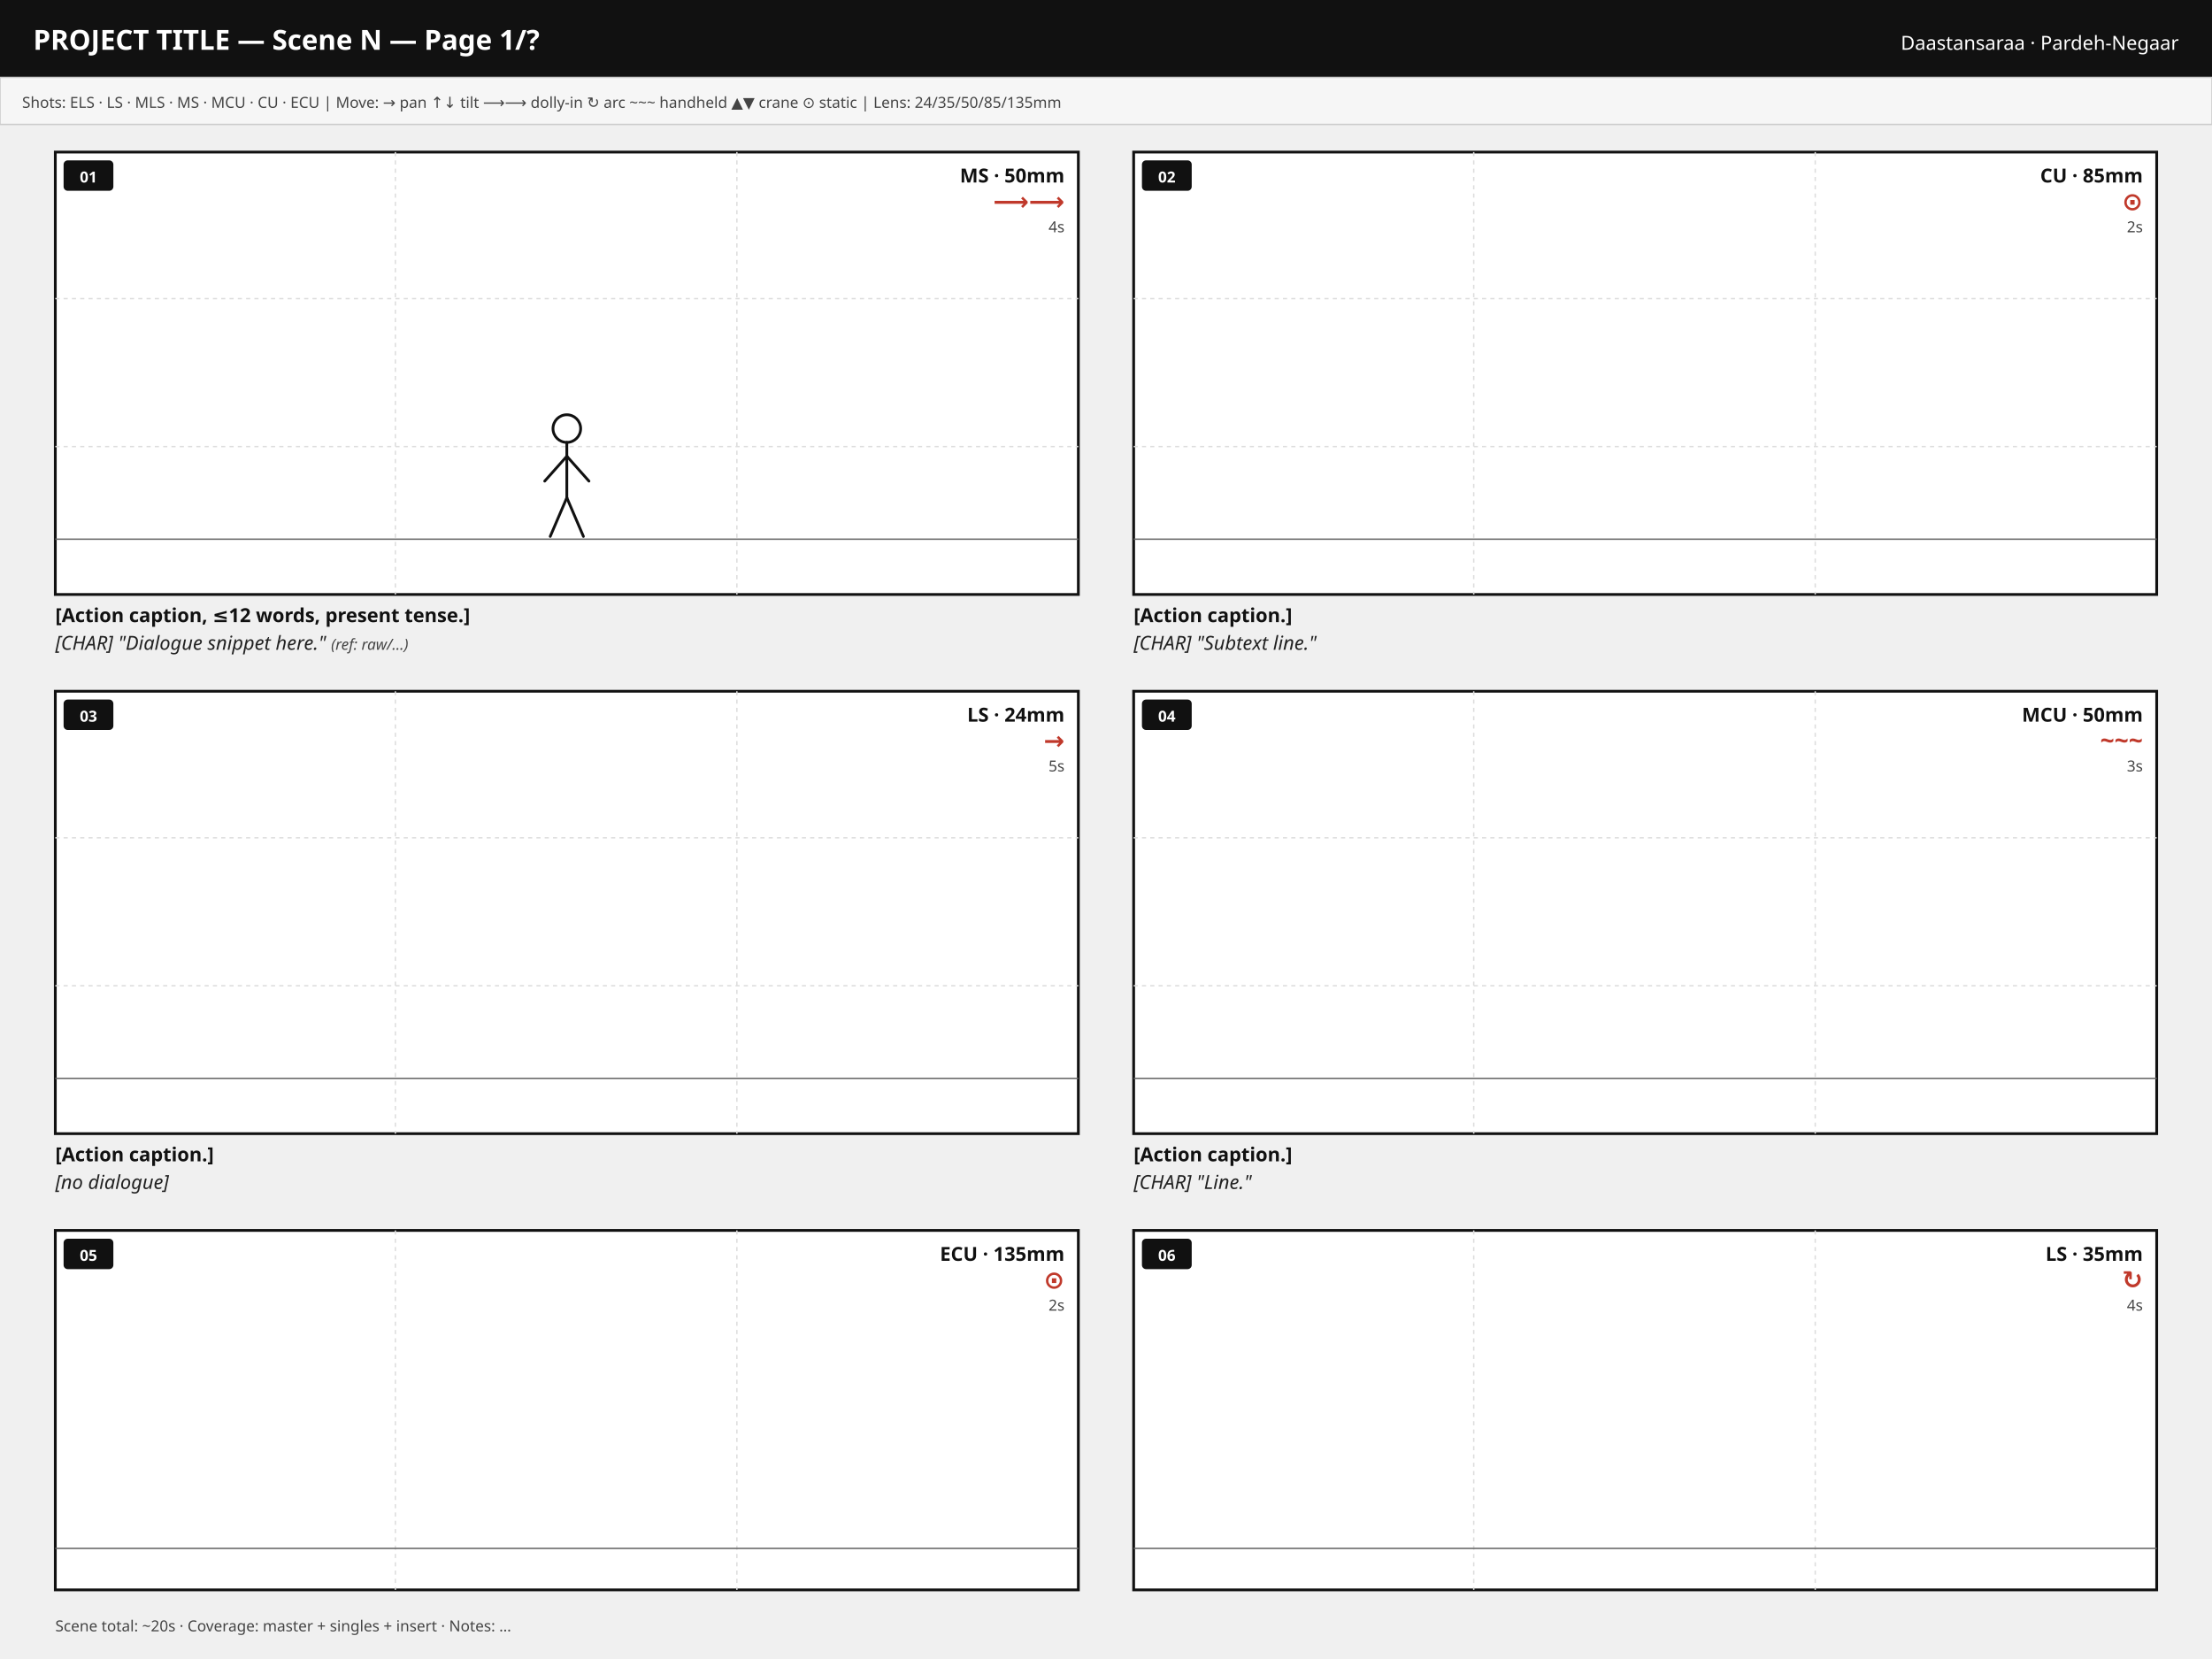
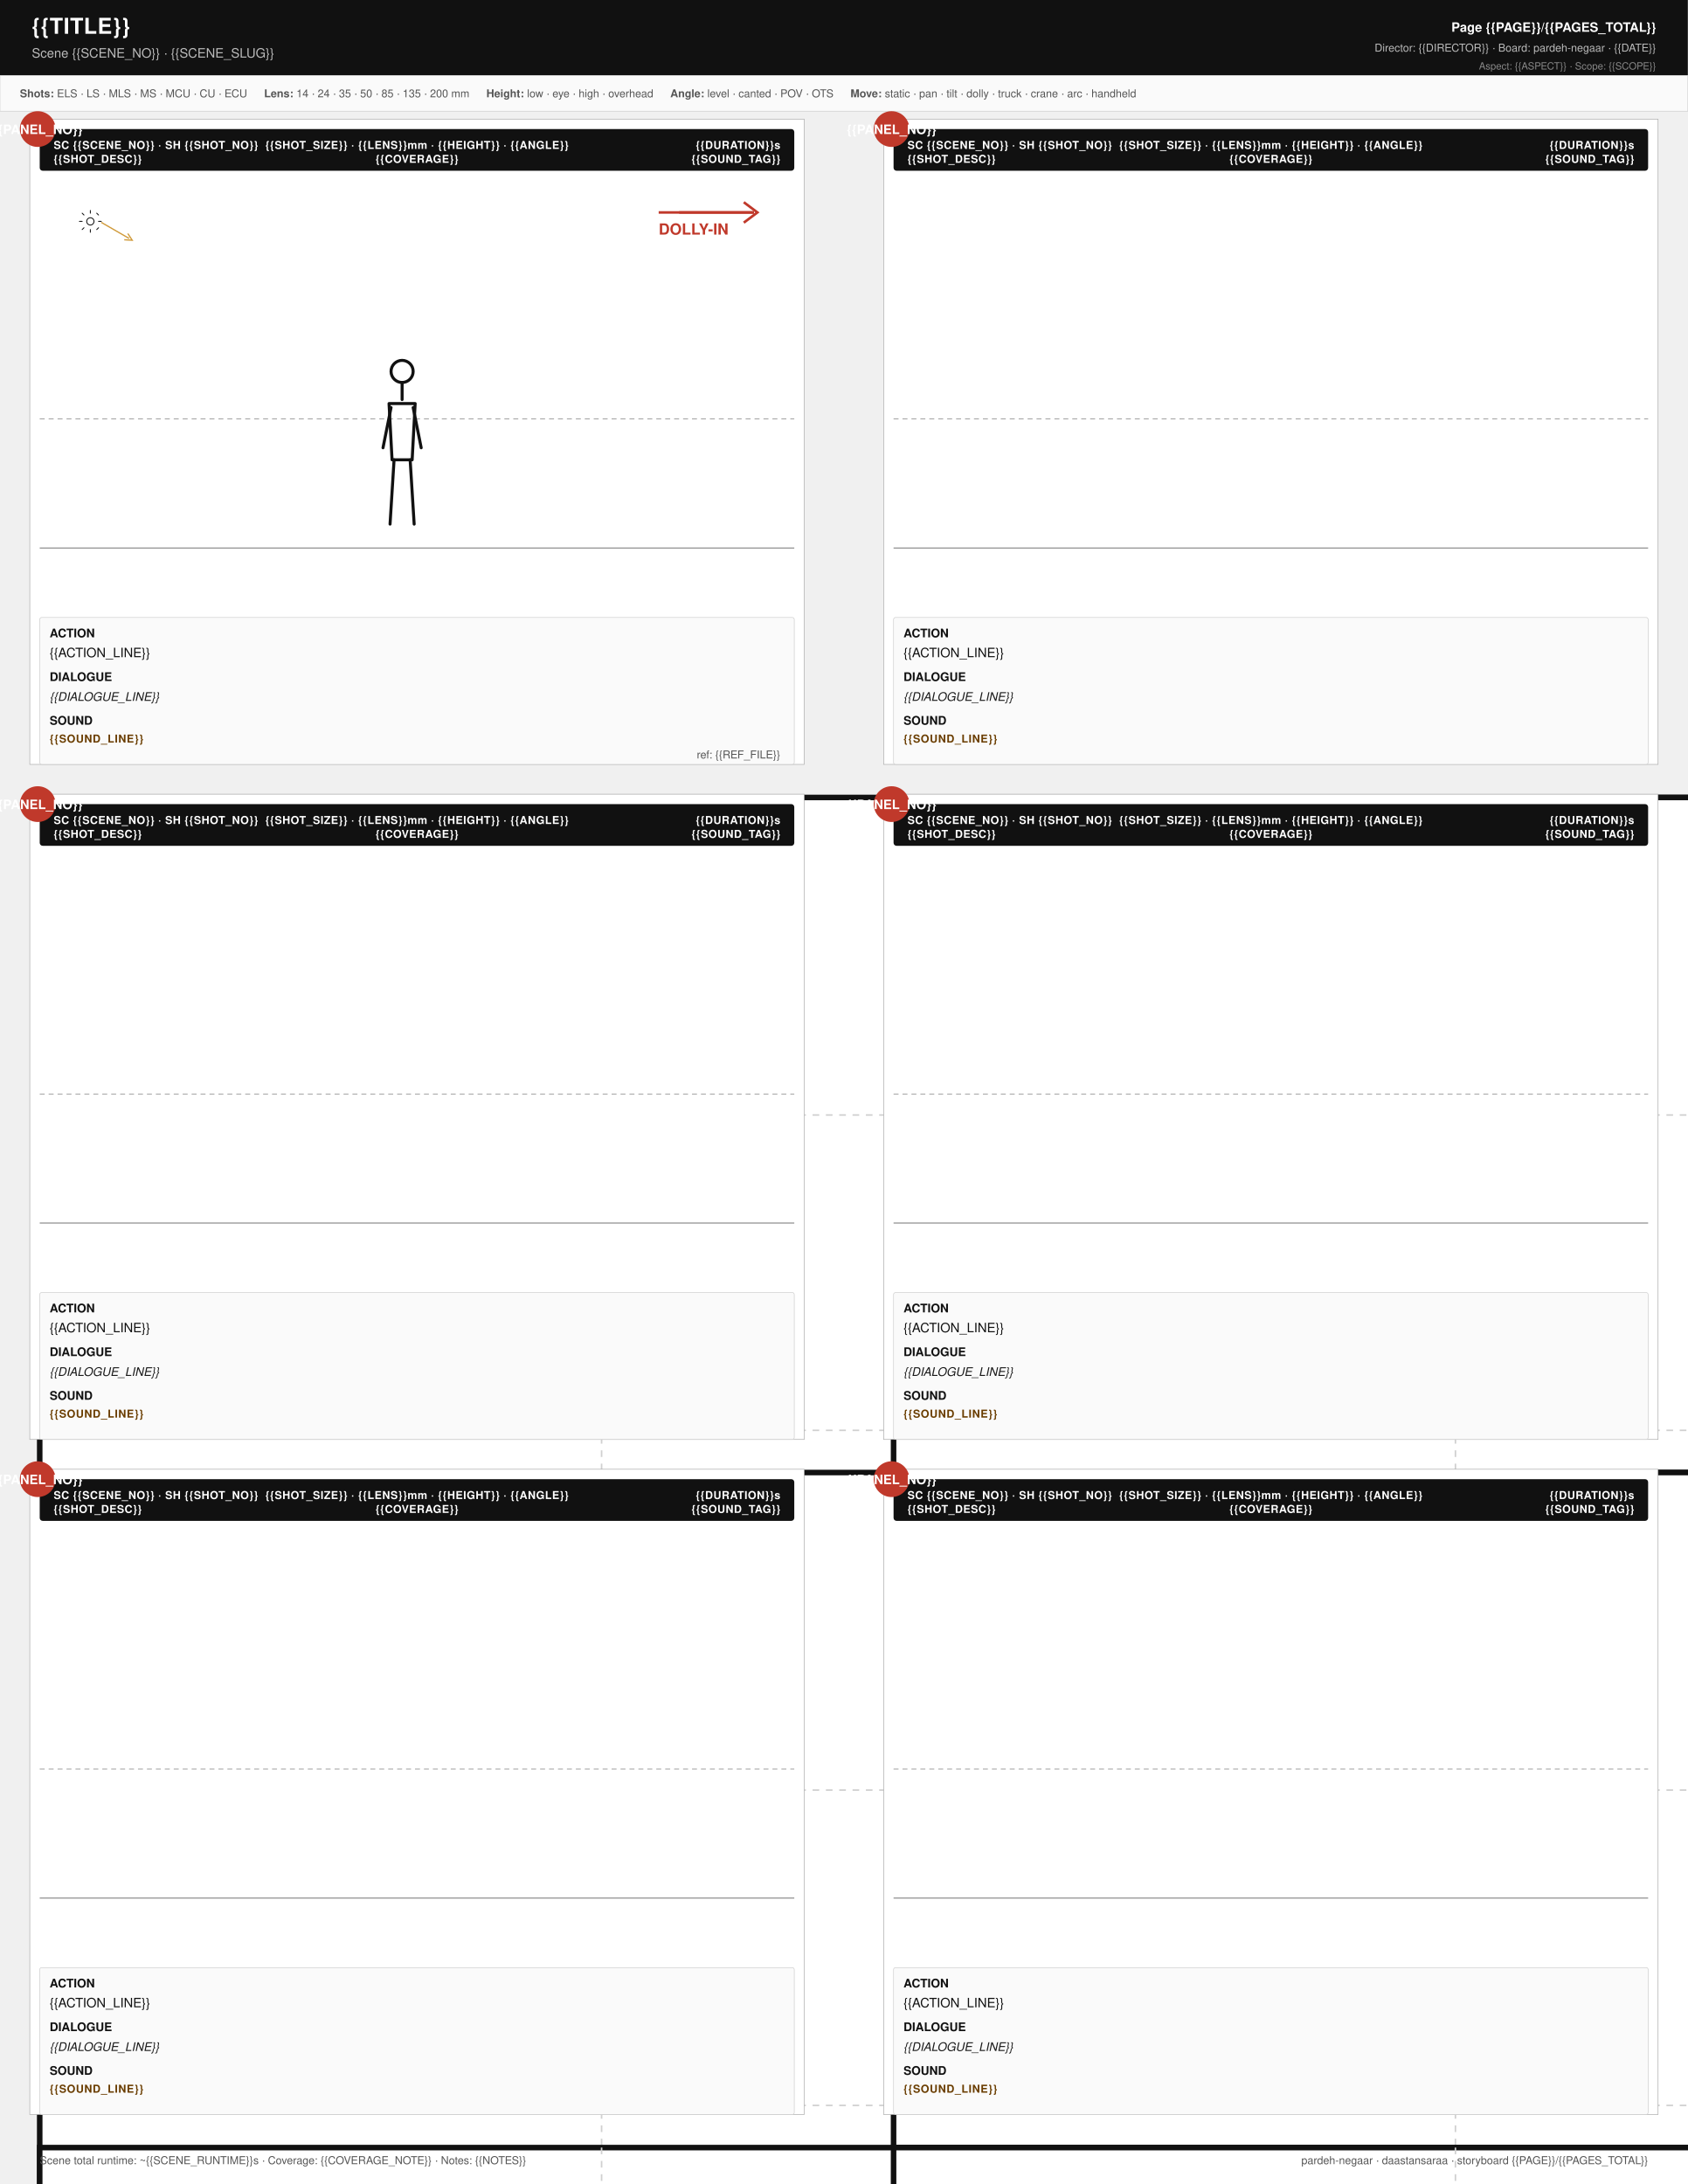
- <svg xmlns="http://www.w3.org/2000/svg" viewBox="0 0 1600 1200" font-family="sans-serif" font-size="14">
+ <svg xmlns="http://www.w3.org/2000/svg" viewBox="0 0 1700 2200" font-family="Helvetica, Arial, sans-serif" font-size="13">
  <style>
-     .frame  { fill: #ffffff; stroke: #111; stroke-width: 2; }
-     .label  { fill: #111; }
-     .small  { font-size: 11px; fill: #444; }
-     .badge  { fill: #111; }
-     .badgeT { fill: #fff; font-size: 11px; font-weight: 700; }
-     .dialog { font-style: italic; fill: #222; }
-     .legend { fill: #f6f6f6; stroke: #ccc; stroke-width: 1; }
-     .guide  { stroke: #ddd; stroke-width: 1; stroke-dasharray: 3,3; fill: none; }
-     .stick  { stroke: #111; stroke-width: 2; fill: none; stroke-linecap: round; }
-     .accent { fill: #c0392b; }
-     .ground { stroke: #666; stroke-width: 1; }
+     .ink         { stroke: #111; fill: none; stroke-linecap: round; stroke-linejoin: round; }
+     .thin        { stroke-width: 1; }
+     .med         { stroke-width: 1.5; }
+     .bold        { stroke-width: 2.2; }
+     .frame       { stroke: #111; stroke-width: 2.5; fill: #ffffff; }
+     .letterbox   { fill: #efefef; }
+     .grid        { stroke: #d0d0d0; stroke-width: 0.7; stroke-dasharray: 3 3; fill: none; }
+     .ground      { stroke: #777; stroke-width: 0.9; fill: none; }
+     .horizon     { stroke: #888; stroke-width: 0.7; stroke-dasharray: 5 4; fill: none; }
+     .arch        { stroke: #333; stroke-width: 1; fill: none; }
+     .light       { stroke: #d09a3a; stroke-width: 1.4; fill: none; }
+     .shadowFill  { fill: rgba(0,0,0,0.15); }
+     .meta        { fill: #111; }
+     .metaT       { fill: #ffffff; font-size: 11px; font-weight: 700; letter-spacing: 0.4px; }
+     .label       { fill: #111; font-size: 13px; }
+     .small       { fill: #555; font-size: 11px; }
+     .badge       { fill: #111; }
+     .badgeT      { fill: #fff; font-size: 13px; font-weight: 800; }
+     .accent      { fill: #c0392b; }
+     .accentS     { stroke: #c0392b; stroke-width: 1.5; fill: none; }
+     .dialog      { fill: #1a1a1a; font-style: italic; font-size: 12px; }
+     .sfx         { fill: #6a3d00; font-size: 11px; font-weight: 700; letter-spacing: 0.5px; }
+     .vo          { fill: #404060; font-size: 11px; font-style: italic; }
+     .head        { fill: #111; font-weight: 800; }
+     .legendBox   { fill: #fafafa; stroke: #ccc; stroke-width: 0.6; }
+     .ghost       { stroke: #c0392b; stroke-width: 1.2; stroke-dasharray: 4 3; fill: none; }
  </style>
-   <rect x="0" y="0" width="1600" height="56" fill="#111" />
-   <text x="24" y="36" fill="#fff" font-size="20" font-weight="700">PROJECT TITLE — Scene N — Page 1/?</text>
-   <text x="1576" y="36" fill="#fff" font-size="14" text-anchor="end">Daastansaraa · Pardeh-Negaar</text>
-   <rect x="0" y="56" width="1600" height="34" class="legend" />
-   <text x="16" y="78" class="small">Shots: ELS · LS · MLS · MS · MCU · CU · ECU  |  Move: → pan  ↑↓ tilt  ⟶⟶ dolly-in  ↻ arc  ~~~ handheld  ▲▼ crane  ⊙ static  |  Lens: 24/35/50/85/135mm</text>
-   <g transform="translate(40,110)">
-     <rect class="frame" x="0" y="0" width="740" height="320" />
-     <line class="guide" x1="246" y1="0" x2="246" y2="320" />
-     <line class="guide" x1="493" y1="0" x2="493" y2="320" />
-     <line class="guide" x1="0" y1="106" x2="740" y2="106" />
-     <line class="guide" x1="0" y1="213" x2="740" y2="213" />
-     <line class="ground" x1="0" y1="280" x2="740" y2="280" />
-     <g transform="translate(370,200)">
-       <circle class="stick" cx="0" cy="0" r="10" />
-       <line class="stick" x1="0" y1="10" x2="0" y2="50" />
-       <line class="stick" x1="0" y1="20" x2="-16" y2="38" />
-       <line class="stick" x1="0" y1="20" x2="16" y2="38" />
-       <line class="stick" x1="0" y1="50" x2="-12" y2="78" />
-       <line class="stick" x1="0" y1="50" x2="12" y2="78" />
-     </g>
-     <rect class="badge" x="6" y="6" width="36" height="22" rx="3" />
-     <text class="badgeT" x="24" y="22" text-anchor="middle">01</text>
-     <text class="label" x="730" y="22" text-anchor="end" font-weight="700">MS · 50mm</text>
-     <text class="accent" x="730" y="42" text-anchor="end" font-size="18" font-weight="700">⟶⟶</text>
-     <text class="small" x="730" y="58" text-anchor="end">4s</text>
-   </g>
-   <text class="label" x="40" y="450" font-weight="700">[Action caption, ≤12 words, present tense.]</text>
-   <text class="dialog" x="40" y="470">[CHAR] "Dialogue snippet here." <tspan class="small">(ref: raw/...)</tspan>
-   </text>
-   <g transform="translate(820,110)">
-     <rect class="frame" x="0" y="0" width="740" height="320" />
-     <line class="guide" x1="246" y1="0" x2="246" y2="320" />
-     <line class="guide" x1="493" y1="0" x2="493" y2="320" />
-     <line class="guide" x1="0" y1="106" x2="740" y2="106" />
-     <line class="guide" x1="0" y1="213" x2="740" y2="213" />
-     <line class="ground" x1="0" y1="280" x2="740" y2="280" />
-     <rect class="badge" x="6" y="6" width="36" height="22" rx="3" />
-     <text class="badgeT" x="24" y="22" text-anchor="middle">02</text>
-     <text class="label" x="730" y="22" text-anchor="end" font-weight="700">CU · 85mm</text>
-     <text class="accent" x="730" y="42" text-anchor="end" font-size="18" font-weight="700">⊙</text>
-     <text class="small" x="730" y="58" text-anchor="end">2s</text>
-   </g>
-   <text class="label" x="820" y="450" font-weight="700">[Action caption.]</text>
-   <text class="dialog" x="820" y="470">[CHAR] "Subtext line."</text>
-   <g transform="translate(40,500)">
-     <rect class="frame" x="0" y="0" width="740" height="320" />
-     <line class="guide" x1="246" y1="0" x2="246" y2="320" />
-     <line class="guide" x1="493" y1="0" x2="493" y2="320" />
-     <line class="guide" x1="0" y1="106" x2="740" y2="106" />
-     <line class="guide" x1="0" y1="213" x2="740" y2="213" />
-     <line class="ground" x1="0" y1="280" x2="740" y2="280" />
-     <rect class="badge" x="6" y="6" width="36" height="22" rx="3" />
-     <text class="badgeT" x="24" y="22" text-anchor="middle">03</text>
-     <text class="label" x="730" y="22" text-anchor="end" font-weight="700">LS · 24mm</text>
-     <text class="accent" x="730" y="42" text-anchor="end" font-size="18" font-weight="700">→</text>
-     <text class="small" x="730" y="58" text-anchor="end">5s</text>
-   </g>
-   <text class="label" x="40" y="840" font-weight="700">[Action caption.]</text>
-   <text class="dialog" x="40" y="860">[no dialogue]</text>
-   <g transform="translate(820,500)">
-     <rect class="frame" x="0" y="0" width="740" height="320" />
-     <line class="guide" x1="246" y1="0" x2="246" y2="320" />
-     <line class="guide" x1="493" y1="0" x2="493" y2="320" />
-     <line class="guide" x1="0" y1="106" x2="740" y2="106" />
-     <line class="guide" x1="0" y1="213" x2="740" y2="213" />
-     <line class="ground" x1="0" y1="280" x2="740" y2="280" />
-     <rect class="badge" x="6" y="6" width="36" height="22" rx="3" />
-     <text class="badgeT" x="24" y="22" text-anchor="middle">04</text>
-     <text class="label" x="730" y="22" text-anchor="end" font-weight="700">MCU · 50mm</text>
-     <text class="accent" x="730" y="42" text-anchor="end" font-size="18" font-weight="700">~~~</text>
-     <text class="small" x="730" y="58" text-anchor="end">3s</text>
-   </g>
-   <text class="label" x="820" y="840" font-weight="700">[Action caption.]</text>
-   <text class="dialog" x="820" y="860">[CHAR] "Line."</text>
-   <g transform="translate(40,890)">
-     <rect class="frame" x="0" y="0" width="740" height="260" />
-     <line class="guide" x1="246" y1="0" x2="246" y2="260" />
-     <line class="guide" x1="493" y1="0" x2="493" y2="260" />
-     <line class="ground" x1="0" y1="230" x2="740" y2="230" />
-     <rect class="badge" x="6" y="6" width="36" height="22" rx="3" />
-     <text class="badgeT" x="24" y="22" text-anchor="middle">05</text>
-     <text class="label" x="730" y="22" text-anchor="end" font-weight="700">ECU · 135mm</text>
-     <text class="accent" x="730" y="42" text-anchor="end" font-size="18" font-weight="700">⊙</text>
-     <text class="small" x="730" y="58" text-anchor="end">2s</text>
-   </g>
-   <g transform="translate(820,890)">
-     <rect class="frame" x="0" y="0" width="740" height="260" />
-     <line class="guide" x1="246" y1="0" x2="246" y2="260" />
-     <line class="guide" x1="493" y1="0" x2="493" y2="260" />
-     <line class="ground" x1="0" y1="230" x2="740" y2="230" />
-     <rect class="badge" x="6" y="6" width="36" height="22" rx="3" />
-     <text class="badgeT" x="24" y="22" text-anchor="middle">06</text>
-     <text class="label" x="730" y="22" text-anchor="end" font-weight="700">LS · 35mm</text>
-     <text class="accent" x="730" y="42" text-anchor="end" font-size="18" font-weight="700">↻</text>
-     <text class="small" x="730" y="58" text-anchor="end">4s</text>
-   </g>
-   <text x="40" y="1180" class="small">Scene total: ~20s · Coverage: master + singles + insert · Notes: …</text>
+   <defs>
+     <filter id="soft" x="-10%" y="-10%" width="120%" height="120%">
+       <feGaussianBlur stdDeviation="0.6" />
+     </filter>
+     <linearGradient id="lightRay" x1="0" y1="0" x2="0" y2="1">
+       <stop offset="0%" stop-color="#fff3c4" stop-opacity="0.55" />
+       <stop offset="100%" stop-color="#fff3c4" stop-opacity="0" />
+     </linearGradient>
+     <symbol id="figStand" viewBox="0 0 24 84" overflow="visible">
+       <circle class="ink med" cx="12" cy="6" r="5.5" />
+       <line class="ink med" x1="12" y1="11.5" x2="12" y2="20" />
+       <path class="ink med" d="M5.5 22 L18.5 22 L17 50 L7 50 Z" />
+       <line class="ink med" x1="6.5" y1="24" x2="2.5" y2="44" />
+       <line class="ink med" x1="17.5" y1="24" x2="21.5" y2="44" />
+       <line class="ink med" x1="8" y1="50" x2="6" y2="82" />
+       <line class="ink med" x1="16" y1="50" x2="18" y2="82" />
+     </symbol>
+     <symbol id="figWalk" viewBox="0 0 28 84" overflow="visible">
+       <circle class="ink med" cx="14" cy="6" r="5.5" />
+       <line class="ink med" x1="14" y1="11.5" x2="13" y2="20" />
+       <path class="ink med" d="M7 22 L20 22 L18 50 L8 50 Z" />
+       <line class="ink med" x1="8" y1="24" x2="2" y2="40" />
+       <line class="ink med" x1="19" y1="24" x2="26" y2="44" />
+       <line class="ink med" x1="9" y1="50" x2="3" y2="82" />
+       <line class="ink med" x1="17" y1="50" x2="23" y2="82" />
+     </symbol>
+     <symbol id="figSit" viewBox="0 0 30 60" overflow="visible">
+       <circle class="ink med" cx="14" cy="6" r="5.5" />
+       <line class="ink med" x1="14" y1="11.5" x2="14" y2="20" />
+       <path class="ink med" d="M8 22 L21 22 L19 40 L10 40 Z" />
+       <line class="ink med" x1="9" y1="24" x2="3" y2="38" />
+       <line class="ink med" x1="20" y1="24" x2="26" y2="38" />
+       <line class="ink med" x1="10" y1="40" x2="28" y2="42" />
+       <line class="ink med" x1="11" y1="40" x2="11" y2="58" />
+       <line class="ink med" x1="27" y1="40" x2="27" y2="58" />
+     </symbol>
+     <symbol id="figChild" viewBox="0 0 22 56" overflow="visible">
+       <circle class="ink med" cx="11" cy="6" r="5.5" />
+       <line class="ink med" x1="11" y1="11.5" x2="11" y2="18" />
+       <path class="ink med" d="M6 20 L16 20 L15 36 L7 36 Z" />
+       <line class="ink med" x1="7" y1="22" x2="3" y2="34" />
+       <line class="ink med" x1="15" y1="22" x2="19" y2="34" />
+       <line class="ink med" x1="9" y1="36" x2="8" y2="54" />
+       <line class="ink med" x1="13" y1="36" x2="14" y2="54" />
+     </symbol>
+     <symbol id="figElder" viewBox="0 0 26 80" overflow="visible">
+       <circle class="ink med" cx="14" cy="8" r="5.5" />
+       <line class="ink med" x1="14" y1="13.5" x2="12" y2="22" />
+       <path class="ink med" d="M6 23 L19 23 L17 48 L9 48 Z" />
+       <line class="ink med" x1="7" y1="25" x2="3" y2="42" />
+       <line class="ink med" x1="18" y1="25" x2="24" y2="45" />
+       <line class="ink med" x1="10" y1="48" x2="9" y2="78" />
+       <line class="ink med" x1="16" y1="48" x2="17" y2="78" />
+       <line class="ink med" x1="24" y1="45" x2="26" y2="78" />
+     </symbol>
+     <symbol id="figCrowd" viewBox="0 0 60 40" overflow="visible">
+       <path class="ink thin" d="M8 38 V12 a5 5 0 0 1 10 0 V38" />
+       <circle class="ink thin" cx="13" cy="7" r="4" />
+       <path class="ink thin" d="M24 38 V14 a5 5 0 0 1 10 0 V38" />
+       <circle class="ink thin" cx="29" cy="9" r="4" />
+       <path class="ink thin" d="M40 38 V13 a5 5 0 0 1 10 0 V38" />
+       <circle class="ink thin" cx="45" cy="8" r="4" />
+     </symbol>
+     <symbol id="door" viewBox="0 0 24 60" overflow="visible">
+       <rect class="arch" x="0" y="0" width="24" height="60" />
+       <rect class="arch" x="3" y="3" width="18" height="55" />
+       <circle class="ink thin" cx="18" cy="32" r="0.8" fill="#111" />
+     </symbol>
+     <symbol id="arch" viewBox="0 0 60 80" overflow="visible">
+       <path class="arch" d="M0 80 V30 Q0 0 30 0 Q60 0 60 30 V80" />
+       <path class="arch" d="M4 80 V32 Q4 4 30 4 Q56 4 56 32 V80" />
+     </symbol>
+     <symbol id="window" viewBox="0 0 30 40" overflow="visible">
+       <rect class="arch" x="0" y="0" width="30" height="40" />
+       <line class="arch" x1="15" y1="0" x2="15" y2="40" />
+       <line class="arch" x1="0" y1="20" x2="30" y2="20" />
+     </symbol>
+     <symbol id="tableSet" viewBox="0 0 80 50" overflow="visible">
+       <ellipse class="arch" cx="40" cy="25" rx="30" ry="10" />
+       <rect class="arch" x="2" y="20" width="10" height="14" />
+       <rect class="arch" x="68" y="20" width="10" height="14" />
+     </symbol>
+     <symbol id="car" viewBox="0 0 80 32" overflow="visible">
+       <path class="arch" d="M2 26 L10 16 L26 12 L54 12 L66 16 L78 18 L78 26 Z" />
+       <circle class="ink med" cx="20" cy="28" r="5" fill="#fff" />
+       <circle class="ink med" cx="60" cy="28" r="5" fill="#fff" />
+     </symbol>
+     <symbol id="tree" viewBox="0 0 40 60" overflow="visible">
+       <line class="arch" x1="20" y1="60" x2="20" y2="32" />
+       <path class="arch" d="M20 32 Q4 30 4 18 Q4 4 20 4 Q36 4 36 18 Q36 30 20 32 Z" />
+     </symbol>
+     <symbol id="sun" viewBox="0 0 24 24" overflow="visible">
+       <circle class="ink thin" cx="12" cy="12" r="4" />
+       <line class="ink thin" x1="12" y1="0" x2="12" y2="3" />
+       <line class="ink thin" x1="12" y1="21" x2="12" y2="24" />
+       <line class="ink thin" x1="0" y1="12" x2="3" y2="12" />
+       <line class="ink thin" x1="21" y1="12" x2="24" y2="12" />
+       <line class="ink thin" x1="3" y1="3" x2="5" y2="5" />
+       <line class="ink thin" x1="19" y1="3" x2="21" y2="5" />
+       <line class="ink thin" x1="3" y1="21" x2="5" y2="19" />
+       <line class="ink thin" x1="19" y1="21" x2="21" y2="19" />
+     </symbol>
+     <symbol id="lightArrow" viewBox="0 0 40 12" overflow="visible">
+       <line class="light" x1="0" y1="6" x2="36" y2="6" />
+       <polyline class="light" points="32,2 40,6 32,10" />
+     </symbol>
+     <symbol id="moveDollyIn" viewBox="0 0 70 18" overflow="visible">
+       <line class="accentS" x1="2" y1="9" x2="58" y2="9" />
+       <line class="accentS" x1="14" y1="9" x2="58" y2="9" />
+       <polyline class="accentS" points="52,3 60,9 52,15" />
+       <text x="2" y="22" class="accent" font-size="9" font-weight="700">DOLLY-IN</text>
+     </symbol>
+     <symbol id="moveDollyOut" viewBox="0 0 70 18" overflow="visible">
+       <line class="accentS" x1="12" y1="9" x2="68" y2="9" />
+       <line class="accentS" x1="12" y1="9" x2="56" y2="9" />
+       <polyline class="accentS" points="18,3 10,9 18,15" />
+       <text x="2" y="22" class="accent" font-size="9" font-weight="700">DOLLY-OUT</text>
+     </symbol>
+     <symbol id="movePanR" viewBox="0 0 70 18" overflow="visible">
+       <path class="accentS" d="M2 9 Q35 0 60 9" />
+       <polyline class="accentS" points="54,3 62,9 54,15" />
+       <text x="2" y="22" class="accent" font-size="9" font-weight="700">PAN-R</text>
+     </symbol>
+     <symbol id="movePanL" viewBox="0 0 70 18" overflow="visible">
+       <path class="accentS" d="M60 9 Q35 0 2 9" />
+       <polyline class="accentS" points="8,3 0,9 8,15" />
+       <text x="2" y="22" class="accent" font-size="9" font-weight="700">PAN-L</text>
+     </symbol>
+     <symbol id="moveTiltUp" viewBox="0 0 18 70" overflow="visible">
+       <line class="accentS" x1="9" y1="62" x2="9" y2="6" />
+       <polyline class="accentS" points="3,12 9,4 15,12" />
+       <text x="-4" y="74" class="accent" font-size="9" font-weight="700">TILT-UP</text>
+     </symbol>
+     <symbol id="moveStatic" viewBox="0 0 30 18" overflow="visible">
+       <circle class="accentS" cx="9" cy="9" r="6" />
+       <circle class="accent" cx="9" cy="9" r="1.6" />
+       <text x="20" y="13" class="accent" font-size="9" font-weight="700">STATIC</text>
+     </symbol>
+     <symbol id="moveHandheld" viewBox="0 0 70 18" overflow="visible">
+       <path class="accentS" d="M2 9 q4 -5 8 0 t8 0 t8 0 t8 0 t8 0 t8 0 t8 0" />
+       <text x="2" y="22" class="accent" font-size="9" font-weight="700">HANDHELD</text>
+     </symbol>
+     <symbol id="moveCraneUp" viewBox="0 0 28 60" overflow="visible">
+       <path class="accentS" d="M14 56 V14 q0 -4 -8 -4" />
+       <polyline class="accentS" points="2,16 6,10 10,16" />
+       <text x="-6" y="68" class="accent" font-size="9" font-weight="700">CRANE-UP</text>
+     </symbol>
+     <symbol id="moveArc" viewBox="0 0 50 50" overflow="visible">
+       <path class="accentS" d="M25 5 A 20 20 0 1 1 24.99 5" />
+       <polyline class="accentS" points="20,7 26,2 30,9" />
+       <text x="0" y="56" class="accent" font-size="9" font-weight="700">ARC</text>
+     </symbol>
+     <symbol id="continuity" viewBox="0 0 22 14" overflow="visible">
+       <line class="ink thin" x1="0" y1="7" x2="18" y2="7" />
+       <polyline class="ink thin" points="14,2 20,7 14,12" />
+     </symbol>
+     <symbol id="frame16x9" viewBox="0 0 760 428" overflow="visible">
+       <rect class="frame" x="0" y="0" width="760" height="428" />
+       <line class="grid" x1="253" y1="0" x2="253" y2="428" />
+       <line class="grid" x1="507" y1="0" x2="507" y2="428" />
+       <line class="grid" x1="0" y1="143" x2="760" y2="143" />
+       <line class="grid" x1="0" y1="285" x2="760" y2="285" />
+     </symbol>
+     <symbol id="frame9x16" viewBox="0 0 760 428" overflow="visible">
+       <rect class="letterbox" x="0" y="0" width="760" height="428" />
+       <rect class="frame" x="260" y="0" width="240" height="428" />
+       <line class="grid" x1="340" y1="0" x2="340" y2="428" />
+       <line class="grid" x1="420" y1="0" x2="420" y2="428" />
+       <line class="grid" x1="260" y1="143" x2="500" y2="143" />
+       <line class="grid" x1="260" y1="285" x2="500" y2="285" />
+     </symbol>
+     <symbol id="frame239" viewBox="0 0 760 428" overflow="visible">
+       <rect class="letterbox" x="0" y="0" width="760" height="428" />
+       <rect class="frame" x="0" y="55" width="760" height="318" />
+       <line class="grid" x1="253" y1="55" x2="253" y2="373" />
+       <line class="grid" x1="507" y1="55" x2="507" y2="373" />
+       <line class="grid" x1="0" y1="161" x2="760" y2="161" />
+       <line class="grid" x1="0" y1="267" x2="760" y2="267" />
+     </symbol>
+   </defs>
+   <rect x="0" y="0" width="1700" height="76" fill="#111" />
+   <text x="32" y="34" fill="#fff" font-size="22" font-weight="800" letter-spacing="0.5">
+     {{TITLE}}
+   </text>
+   <text x="32" y="58" fill="#bbb" font-size="13">
+     Scene {{SCENE_NO}} · {{SCENE_SLUG}}
+   </text>
+   <text x="1668" y="32" fill="#fff" font-size="13" text-anchor="end" font-weight="700">
+     Page {{PAGE}}/{{PAGES_TOTAL}}
+   </text>
+   <text x="1668" y="52" fill="#bbb" font-size="11" text-anchor="end">
+     Director: {{DIRECTOR}}  ·  Board: pardeh-negaar  ·  {{DATE}}
+   </text>
+   <text x="1668" y="70" fill="#888" font-size="10" text-anchor="end">
+     Aspect: {{ASPECT}}  ·  Scope: {{SCOPE}}
+   </text>
+   <rect class="legendBox" x="0" y="76" width="1700" height="36" />
+   <text x="20" y="98" class="small" font-size="11">
+     <tspan font-weight="700">Shots:</tspan> ELS · LS · MLS · MS · MCU · CU · ECU
+     <tspan dx="14" font-weight="700">Lens:</tspan> 14 · 24 · 35 · 50 · 85 · 135 · 200 mm
+     <tspan dx="14" font-weight="700">Height:</tspan> low · eye · high · overhead
+     <tspan dx="14" font-weight="700">Angle:</tspan> level · canted · POV · OTS
+     <tspan dx="14" font-weight="700">Move:</tspan> static · pan · tilt · dolly · truck · crane · arc · handheld
+   </text>
+   <g transform="translate(40,130)">
+     <rect x="-10" y="-10" width="780" height="650" fill="#fff" stroke="#aaa" stroke-width="0.6" />
+     <rect class="meta" x="0" y="0" width="760" height="42" rx="3" />
+     <text x="14" y="20" class="metaT">SC {{SCENE_NO}} · SH {{SHOT_NO}}</text>
+     <text x="14" y="34" class="metaT" fill="#bbb" font-size="10">{{SHOT_DESC}}</text>
+     <text x="380" y="20" class="metaT" text-anchor="middle">{{SHOT_SIZE}} · {{LENS}}mm · {{HEIGHT}} · {{ANGLE}}</text>
+     <text x="380" y="34" class="metaT" text-anchor="middle" fill="#bbb" font-size="10">{{COVERAGE}}</text>
+     <text x="746" y="20" class="metaT" text-anchor="end">{{DURATION}}s</text>
+     <text x="746" y="34" class="metaT" text-anchor="end" fill="#bbb" font-size="10">{{SOUND_TAG}}</text>
+     <circle class="accent" cx="-2" cy="0" r="18" />
+     <text x="-2" y="5" text-anchor="middle" class="badgeT">{{PANEL_NO}}</text>
+     <g transform="translate(0,52)">
+       <use href="#frame16x9" />
+       <line class="horizon" x1="0" y1="240" x2="760" y2="240" />
+       <line class="ground" x1="0" y1="370" x2="760" y2="370" />
+       <g transform="translate(40,30)">
+         <use href="#sun" width="22" height="22" />
+         <use href="#lightArrow" x="22" y="6" width="36" height="12" transform="rotate(30 22 12)" />
+       </g>
+       <use href="#figStand" x="340" y="180" width="50" height="170" />
+       <g transform="translate(620,16)">
+         <use href="#moveDollyIn" width="120" height="32" />
+       </g>
+     </g>
+     <g transform="translate(0,492)">
+       <rect class="legendBox" x="0" y="0" width="760" height="148" rx="2" />
+       <text class="head" x="10" y="20" font-size="12">ACTION</text>
+       <text class="label" x="10" y="40">{{ACTION_LINE}}</text>
+       <text class="head" x="10" y="64" font-size="12">DIALOGUE</text>
+       <text class="dialog" x="10" y="84">{{DIALOGUE_LINE}}</text>
+       <text class="head" x="10" y="108" font-size="12">SOUND</text>
+       <text class="sfx" x="10" y="126">{{SOUND_LINE}}</text>
+       <text class="small" x="746" y="142" text-anchor="end">ref: {{REF_FILE}}</text>
+     </g>
+   </g>
+   <g transform="translate(900,130)">
+     <rect x="-10" y="-10" width="780" height="650" fill="#fff" stroke="#aaa" stroke-width="0.6" />
+     <rect class="meta" x="0" y="0" width="760" height="42" rx="3" />
+     <text x="14" y="20" class="metaT">SC {{SCENE_NO}} · SH {{SHOT_NO}}</text>
+     <text x="14" y="34" class="metaT" fill="#bbb" font-size="10">{{SHOT_DESC}}</text>
+     <text x="380" y="20" class="metaT" text-anchor="middle">{{SHOT_SIZE}} · {{LENS}}mm · {{HEIGHT}} · {{ANGLE}}</text>
+     <text x="380" y="34" class="metaT" text-anchor="middle" fill="#bbb" font-size="10">{{COVERAGE}}</text>
+     <text x="746" y="20" class="metaT" text-anchor="end">{{DURATION}}s</text>
+     <text x="746" y="34" class="metaT" text-anchor="end" fill="#bbb" font-size="10">{{SOUND_TAG}}</text>
+     <circle class="accent" cx="-2" cy="0" r="18" />
+     <text x="-2" y="5" text-anchor="middle" class="badgeT">{{PANEL_NO}}</text>
+     <g transform="translate(0,52)">
+       <use href="#frame16x9" />
+       <line class="horizon" x1="0" y1="240" x2="760" y2="240" />
+       <line class="ground" x1="0" y1="370" x2="760" y2="370" />
+     </g>
+     <g transform="translate(0,492)">
+       <rect class="legendBox" x="0" y="0" width="760" height="148" rx="2" />
+       <text class="head" x="10" y="20" font-size="12">ACTION</text>
+       <text class="label" x="10" y="40">{{ACTION_LINE}}</text>
+       <text class="head" x="10" y="64" font-size="12">DIALOGUE</text>
+       <text class="dialog" x="10" y="84">{{DIALOGUE_LINE}}</text>
+       <text class="head" x="10" y="108" font-size="12">SOUND</text>
+       <text class="sfx" x="10" y="126">{{SOUND_LINE}}</text>
+     </g>
+   </g>
+   <g transform="translate(40,810)">
+     <rect x="-10" y="-10" width="780" height="650" fill="#fff" stroke="#aaa" stroke-width="0.6" />
+     <rect class="meta" x="0" y="0" width="760" height="42" rx="3" />
+     <text x="14" y="20" class="metaT">SC {{SCENE_NO}} · SH {{SHOT_NO}}</text>
+     <text x="14" y="34" class="metaT" fill="#bbb" font-size="10">{{SHOT_DESC}}</text>
+     <text x="380" y="20" class="metaT" text-anchor="middle">{{SHOT_SIZE}} · {{LENS}}mm · {{HEIGHT}} · {{ANGLE}}</text>
+     <text x="380" y="34" class="metaT" text-anchor="middle" fill="#bbb" font-size="10">{{COVERAGE}}</text>
+     <text x="746" y="20" class="metaT" text-anchor="end">{{DURATION}}s</text>
+     <text x="746" y="34" class="metaT" text-anchor="end" fill="#bbb" font-size="10">{{SOUND_TAG}}</text>
+     <circle class="accent" cx="-2" cy="0" r="18" />
+     <text x="-2" y="5" text-anchor="middle" class="badgeT">{{PANEL_NO}}</text>
+     <g transform="translate(0,52)">
+       <use href="#frame16x9" />
+       <line class="horizon" x1="0" y1="240" x2="760" y2="240" />
+       <line class="ground" x1="0" y1="370" x2="760" y2="370" />
+     </g>
+     <g transform="translate(0,492)">
+       <rect class="legendBox" x="0" y="0" width="760" height="148" rx="2" />
+       <text class="head" x="10" y="20" font-size="12">ACTION</text>
+       <text class="label" x="10" y="40">{{ACTION_LINE}}</text>
+       <text class="head" x="10" y="64" font-size="12">DIALOGUE</text>
+       <text class="dialog" x="10" y="84">{{DIALOGUE_LINE}}</text>
+       <text class="head" x="10" y="108" font-size="12">SOUND</text>
+       <text class="sfx" x="10" y="126">{{SOUND_LINE}}</text>
+     </g>
+   </g>
+   <g transform="translate(900,810)">
+     <rect x="-10" y="-10" width="780" height="650" fill="#fff" stroke="#aaa" stroke-width="0.6" />
+     <rect class="meta" x="0" y="0" width="760" height="42" rx="3" />
+     <text x="14" y="20" class="metaT">SC {{SCENE_NO}} · SH {{SHOT_NO}}</text>
+     <text x="14" y="34" class="metaT" fill="#bbb" font-size="10">{{SHOT_DESC}}</text>
+     <text x="380" y="20" class="metaT" text-anchor="middle">{{SHOT_SIZE}} · {{LENS}}mm · {{HEIGHT}} · {{ANGLE}}</text>
+     <text x="380" y="34" class="metaT" text-anchor="middle" fill="#bbb" font-size="10">{{COVERAGE}}</text>
+     <text x="746" y="20" class="metaT" text-anchor="end">{{DURATION}}s</text>
+     <text x="746" y="34" class="metaT" text-anchor="end" fill="#bbb" font-size="10">{{SOUND_TAG}}</text>
+     <circle class="accent" cx="-2" cy="0" r="18" />
+     <text x="-2" y="5" text-anchor="middle" class="badgeT">{{PANEL_NO}}</text>
+     <g transform="translate(0,52)">
+       <use href="#frame16x9" />
+       <line class="horizon" x1="0" y1="240" x2="760" y2="240" />
+       <line class="ground" x1="0" y1="370" x2="760" y2="370" />
+     </g>
+     <g transform="translate(0,492)">
+       <rect class="legendBox" x="0" y="0" width="760" height="148" rx="2" />
+       <text class="head" x="10" y="20" font-size="12">ACTION</text>
+       <text class="label" x="10" y="40">{{ACTION_LINE}}</text>
+       <text class="head" x="10" y="64" font-size="12">DIALOGUE</text>
+       <text class="dialog" x="10" y="84">{{DIALOGUE_LINE}}</text>
+       <text class="head" x="10" y="108" font-size="12">SOUND</text>
+       <text class="sfx" x="10" y="126">{{SOUND_LINE}}</text>
+     </g>
+   </g>
+   <g transform="translate(40,1490)">
+     <rect x="-10" y="-10" width="780" height="650" fill="#fff" stroke="#aaa" stroke-width="0.6" />
+     <rect class="meta" x="0" y="0" width="760" height="42" rx="3" />
+     <text x="14" y="20" class="metaT">SC {{SCENE_NO}} · SH {{SHOT_NO}}</text>
+     <text x="14" y="34" class="metaT" fill="#bbb" font-size="10">{{SHOT_DESC}}</text>
+     <text x="380" y="20" class="metaT" text-anchor="middle">{{SHOT_SIZE}} · {{LENS}}mm · {{HEIGHT}} · {{ANGLE}}</text>
+     <text x="380" y="34" class="metaT" text-anchor="middle" fill="#bbb" font-size="10">{{COVERAGE}}</text>
+     <text x="746" y="20" class="metaT" text-anchor="end">{{DURATION}}s</text>
+     <text x="746" y="34" class="metaT" text-anchor="end" fill="#bbb" font-size="10">{{SOUND_TAG}}</text>
+     <circle class="accent" cx="-2" cy="0" r="18" />
+     <text x="-2" y="5" text-anchor="middle" class="badgeT">{{PANEL_NO}}</text>
+     <g transform="translate(0,52)">
+       <use href="#frame16x9" />
+       <line class="horizon" x1="0" y1="240" x2="760" y2="240" />
+       <line class="ground" x1="0" y1="370" x2="760" y2="370" />
+     </g>
+     <g transform="translate(0,492)">
+       <rect class="legendBox" x="0" y="0" width="760" height="148" rx="2" />
+       <text class="head" x="10" y="20" font-size="12">ACTION</text>
+       <text class="label" x="10" y="40">{{ACTION_LINE}}</text>
+       <text class="head" x="10" y="64" font-size="12">DIALOGUE</text>
+       <text class="dialog" x="10" y="84">{{DIALOGUE_LINE}}</text>
+       <text class="head" x="10" y="108" font-size="12">SOUND</text>
+       <text class="sfx" x="10" y="126">{{SOUND_LINE}}</text>
+     </g>
+   </g>
+   <g transform="translate(900,1490)">
+     <rect x="-10" y="-10" width="780" height="650" fill="#fff" stroke="#aaa" stroke-width="0.6" />
+     <rect class="meta" x="0" y="0" width="760" height="42" rx="3" />
+     <text x="14" y="20" class="metaT">SC {{SCENE_NO}} · SH {{SHOT_NO}}</text>
+     <text x="14" y="34" class="metaT" fill="#bbb" font-size="10">{{SHOT_DESC}}</text>
+     <text x="380" y="20" class="metaT" text-anchor="middle">{{SHOT_SIZE}} · {{LENS}}mm · {{HEIGHT}} · {{ANGLE}}</text>
+     <text x="380" y="34" class="metaT" text-anchor="middle" fill="#bbb" font-size="10">{{COVERAGE}}</text>
+     <text x="746" y="20" class="metaT" text-anchor="end">{{DURATION}}s</text>
+     <text x="746" y="34" class="metaT" text-anchor="end" fill="#bbb" font-size="10">{{SOUND_TAG}}</text>
+     <circle class="accent" cx="-2" cy="0" r="18" />
+     <text x="-2" y="5" text-anchor="middle" class="badgeT">{{PANEL_NO}}</text>
+     <g transform="translate(0,52)">
+       <use href="#frame16x9" />
+       <line class="horizon" x1="0" y1="240" x2="760" y2="240" />
+       <line class="ground" x1="0" y1="370" x2="760" y2="370" />
+     </g>
+     <g transform="translate(0,492)">
+       <rect class="legendBox" x="0" y="0" width="760" height="148" rx="2" />
+       <text class="head" x="10" y="20" font-size="12">ACTION</text>
+       <text class="label" x="10" y="40">{{ACTION_LINE}}</text>
+       <text class="head" x="10" y="64" font-size="12">DIALOGUE</text>
+       <text class="dialog" x="10" y="84">{{DIALOGUE_LINE}}</text>
+       <text class="head" x="10" y="108" font-size="12">SOUND</text>
+       <text class="sfx" x="10" y="126">{{SOUND_LINE}}</text>
+     </g>
+   </g>
+   <text x="40" y="2180" class="small">
+     Scene total runtime: ~{{SCENE_RUNTIME}}s  ·  Coverage: {{COVERAGE_NOTE}}  ·  Notes: {{NOTES}}
+   </text>
+   <text x="1660" y="2180" class="small" text-anchor="end">
+     pardeh-negaar · daastansaraa  ·  storyboard {{PAGE}}/{{PAGES_TOTAL}}
+   </text>
</svg>
